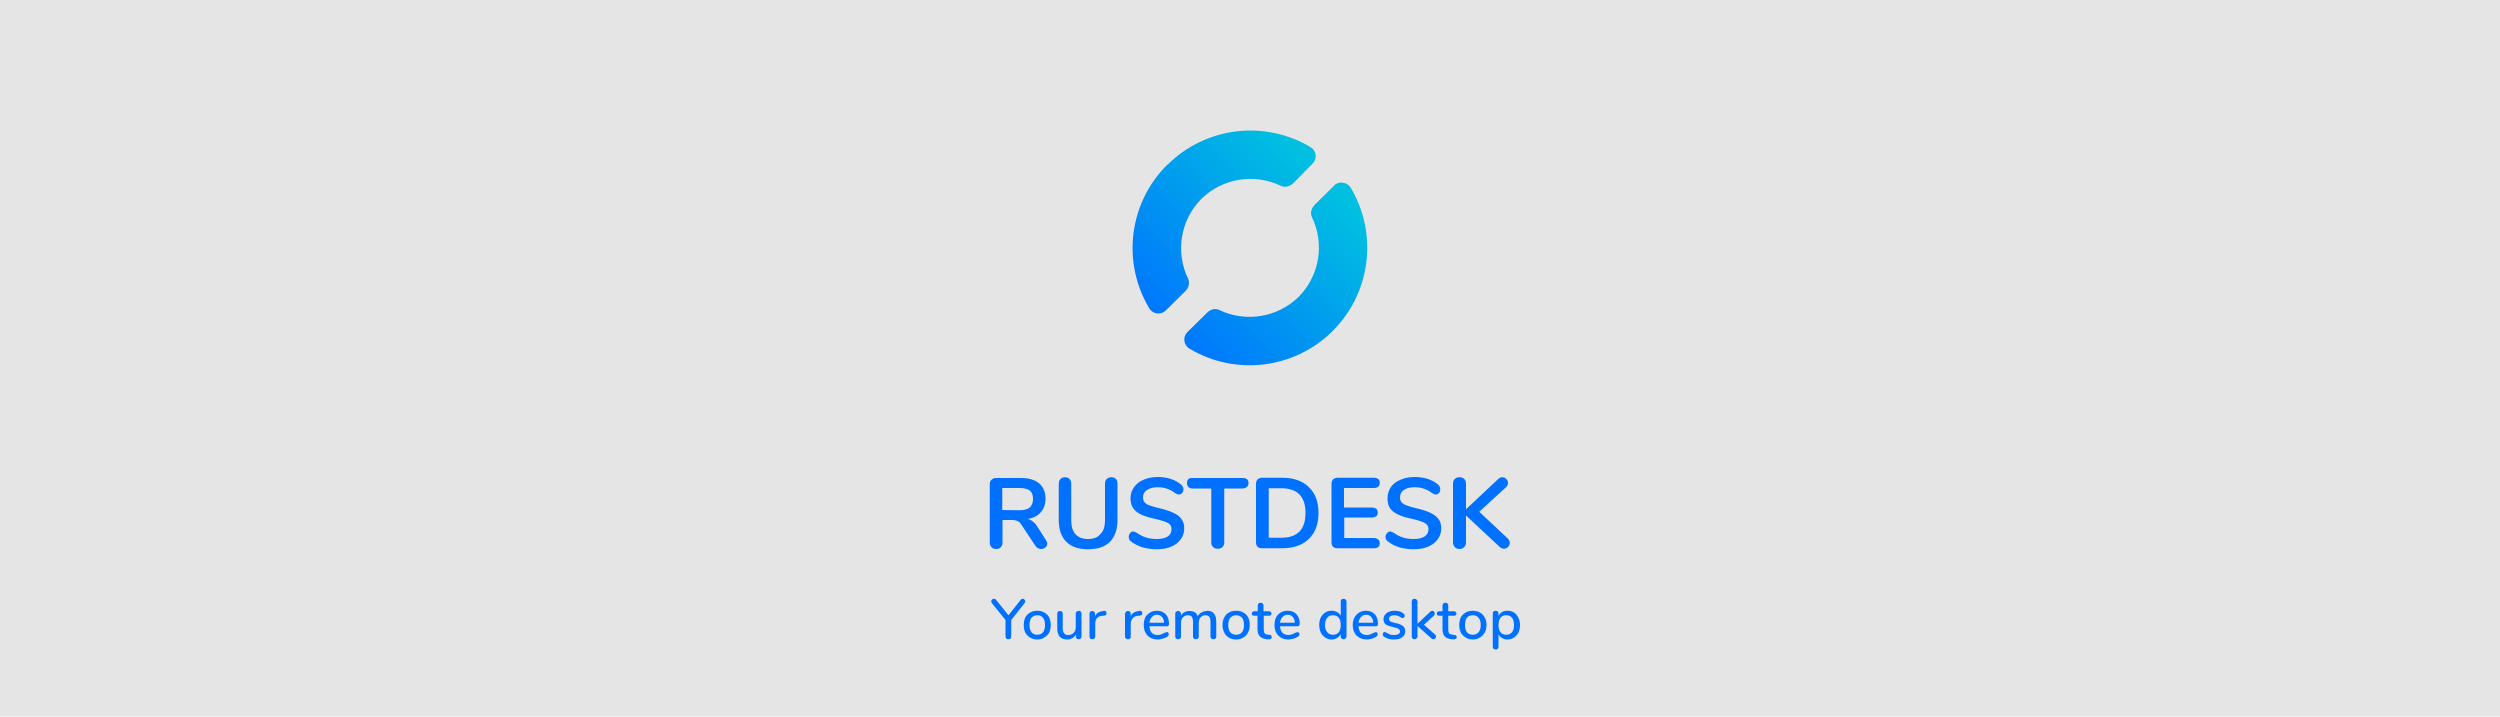
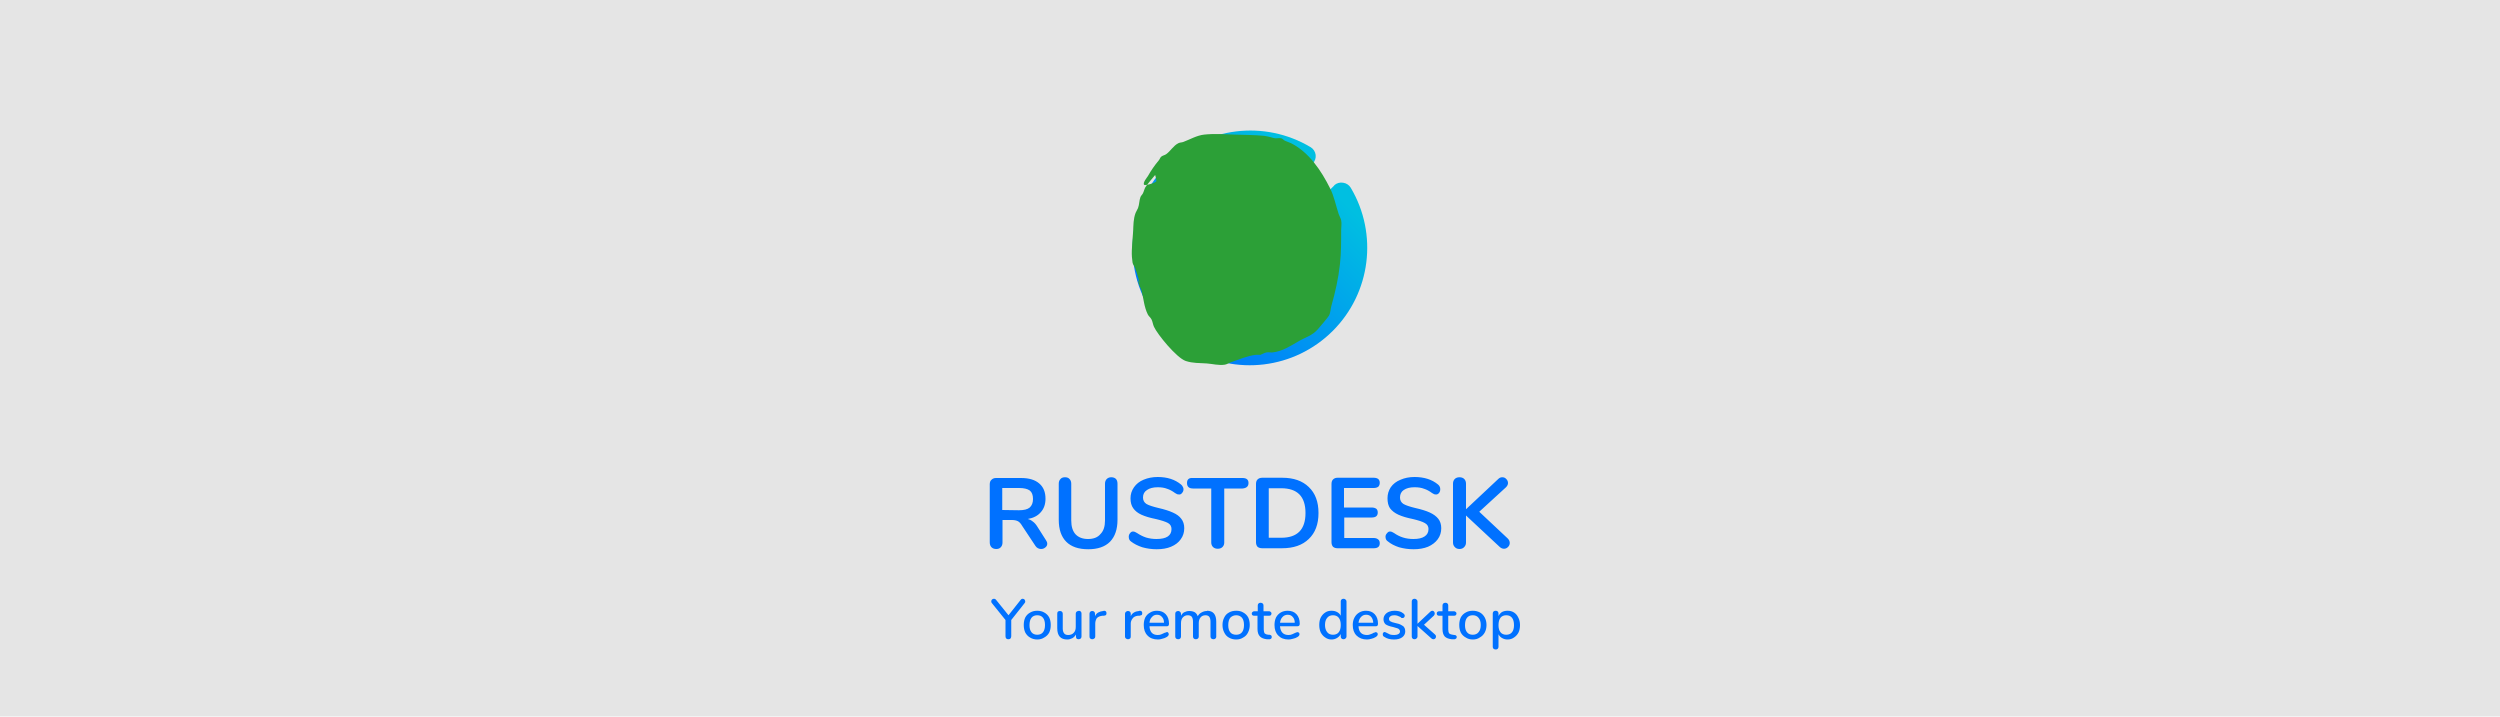
- <svg xmlns="http://www.w3.org/2000/svg" xmlns:xlink="http://www.w3.org/1999/xlink" xml:space="preserve" width="1000" height="286.6" style="clip-rule:evenodd;fill-rule:evenodd;stroke-linejoin:round;stroke-miterlimit:1.414">
-   <path d="M0 0h1000v286.6H0z" style="opacity:1;fill:#e5e5e5;fill-opacity:1;fill-rule:evenodd;stroke:none;stroke-width:.143px;stroke-linecap:butt;stroke-linejoin:miter;stroke-miterlimit:4;stroke-dasharray:none;stroke-dashoffset:0;stroke-opacity:1;marker:none" />
-   <defs>
+ <svg xmlns="http://www.w3.org/2000/svg" xmlns:xlink="http://www.w3.org/1999/xlink" xml:space="preserve" width="1000" height="286.6" style="clip-rule:evenodd;fill-rule:evenodd;stroke-linejoin:round;stroke-miterlimit:1.414" version="1.1" id="svg4">
+   <path d="M0 0h1000v286.6H0z" style="opacity:1;fill:#e5e5e5;fill-opacity:1;fill-rule:evenodd;stroke:none;stroke-width:.143px;stroke-linecap:butt;stroke-linejoin:miter;stroke-miterlimit:4;stroke-dasharray:none;stroke-dashoffset:0;stroke-opacity:1;marker:none" id="path1" />
+   <defs id="defs2">
    <linearGradient xlink:href="#a" id="c" x1=".1" x2=".8" y1=".9" y2=".2" gradientTransform="matrix(94.00173 0 0 93.99768 453 52.2)" gradientUnits="userSpaceOnUse" />
    <linearGradient id="a" x1=".1" x2=".8" y1=".9" y2=".2" gradientTransform="matrix(26.301 0 0 26.331 90.7 911.8)" gradientUnits="userSpaceOnUse">
-       <stop offset="0" stop-color="#004ba6" style="stop-color:#0071ff;stop-opacity:1" />
-       <stop offset="1" stop-color="#00bfe1" style="stop-color:#00bfe1;stop-opacity:1" />
+       <stop offset="0" stop-color="#004ba6" style="stop-color:#0071ff;stop-opacity:1" id="stop1" />
+       <stop offset="1" stop-color="#00bfe1" style="stop-color:#00bfe1;stop-opacity:1" id="stop2" />
    </linearGradient>
    <path id="b" d="M412.8 154.2h247V204h-247z" />
  </defs>
-   <g style="clip-rule:evenodd;fill-rule:evenodd;stroke-linejoin:round;stroke-miterlimit:1.414">
-     <g style="font-size:40px;line-height:1.25;white-space:pre;shape-inside:url(#b);fill:#0071ff" transform="translate(-20 28.7)">
-       <path d="M438.4 187.4q.5.7.5 1.4 0 .9-.8 1.5-.7.6-1.7.6-.6 0-1.2-.3t-1-.9l-5.3-8q-.8-1.4-1.7-1.9-1-.5-2.4-.5H421v9q0 1.2-.7 1.9-.6.7-1.8.7-1.2 0-1.9-.7t-.7-2V165q0-1.2.7-1.8.7-.7 1.8-.7h10q4.8 0 7.3 2.2 2.5 2.1 2.5 6.1 0 3.3-1.9 5.4-1.8 2.1-5.2 2.7 1.2.3 2 1 1 .7 1.8 2zm-10.8-12q3 0 4.3-1.1 1.3-1.2 1.3-3.4 0-2.4-1.3-3.4-1.4-1-4.3-1h-6.7v8.8zm27.7 15.6q-5.8 0-8.8-3-3-3-3-8.8v-14.4q0-1.2.7-1.9.6-.7 1.8-.7 1.2 0 1.8.7.7.7.7 1.9v14.7q0 3.6 1.7 5.5 1.8 1.9 5 1.9 3.4 0 5-2 1.8-1.8 1.8-5.4v-14.7q0-1.2.7-1.9t1.8-.7q1.2 0 1.9.7.6.7.6 1.9v14.4q0 5.7-3 8.8-3 3-8.7 3zm27.4 0q-3 0-5.8-.8-2.7-.9-4.5-2.3-.9-.6-.9-1.9 0-.8.5-1.4.5-.7 1.2-.7t1.6.6q1.8 1.2 3.6 1.8 2 .6 4.2.6 3 0 4.5-1t1.5-3q0-1.6-1.4-2.4-1.5-.8-4.9-1.6-3.5-.7-5.7-1.7t-3.3-2.6q-1.1-1.5-1.1-4 0-2.4 1.4-4.4 1.4-2 3.8-3 2.6-1.1 5.7-1.1 5.7 0 9.3 3 .5.4.7.9.3.4.3 1 0 .9-.6 1.5-.4.6-1.1.6l-.8-.1-.9-.5q-1.6-1.2-3.2-1.7-1.5-.6-3.7-.6-2.7 0-4.3 1.1-1.6 1-1.6 3 0 1.7 1.4 2.6 1.4.8 4.8 1.6 3.5.8 5.7 1.8 2.3 1 3.4 2.5 1.2 1.5 1.2 3.8 0 2.5-1.4 4.4-1.3 1.9-3.9 3-2.4 1-5.7 1zm24.4-.2q-1.2 0-1.9-.7t-.7-1.8v-21.6h-7.3q-2.4 0-2.4-2.2t2.4-2H517q2.4 0 2.4 2t-2.4 2.2h-7.3v21.6q0 1.1-.7 1.8t-1.9.7zm17.8-.2q-1.2 0-1.9-.6-.6-.7-.6-1.8v-23.3q0-1.2.6-1.8.7-.7 1.9-.7h8q6.8 0 10.6 3.7 3.9 3.7 3.9 10.4t-3.9 10.4q-3.8 3.7-10.7 3.7zm7.6-4.2q9.7 0 9.7-9.9t-9.7-9.9h-5v19.8zm22.5 4.2q-1.1 0-1.8-.6-.6-.7-.6-1.8v-23.3q0-1.2.6-1.8.7-.7 1.8-.7h14.5q1.1 0 1.8.5.6.6.6 1.5 0 1-.6 1.6-.7.5-1.8.5h-11.9v7.8h11q1.2 0 1.9.5.6.5.6 1.5t-.6 1.5-1.8.5h-11v8.2h11.8q1.1 0 1.8.6.6.5.6 1.5t-.6 1.5-1.8.5zm30.5.4q-3.1 0-5.9-.8-2.7-.9-4.4-2.3-1-.6-1-1.9 0-.8.6-1.4.5-.7 1.2-.7t1.6.6q1.7 1.2 3.6 1.8 1.9.6 4.2.6 2.9 0 4.4-1 1.6-1 1.6-3 0-1.6-1.5-2.4-1.4-.8-4.8-1.6-3.5-.7-5.7-1.7t-3.4-2.6q-1-1.5-1-4 0-2.4 1.3-4.4 1.4-2 3.9-3 2.5-1.1 5.6-1.1 5.8 0 9.4 3 .5.4.7.9.2.4.2 1 0 .9-.5 1.5t-1.2.6l-.7-.1-.9-.5q-1.6-1.2-3.2-1.7-1.5-.6-3.8-.6-2.7 0-4.3 1.1-1.5 1-1.5 3 0 1.7 1.4 2.6 1.4.8 4.7 1.6 3.6.8 5.8 1.8 2.2 1 3.4 2.5 1.2 1.5 1.2 3.8 0 2.5-1.4 4.4-1.4 1.9-3.9 3-2.5 1-5.7 1zm37.6-4.3q.8.8.8 1.8 0 .9-.7 1.6-.7.7-1.6.7-1 0-1.9-.9l-13.3-12.4v10.8q0 1.1-.7 1.8-.7.8-1.9.8t-1.9-.8q-.7-.7-.7-1.8v-23.5q0-1.2.7-1.9t1.9-.7q1.2 0 1.9.7t.7 1.9V175l12.9-12.1q.7-.7 1.6-.7 1 0 1.6.7.7.7.7 1.6t-.8 1.7l-10.7 9.8z" aria-label="RUSTDESK" style="font-weight:700;font-family:Nunito;-inkscape-font-specification:&quot;Nunito Bold&quot;" />
+   <g style="clip-rule:evenodd;fill-rule:evenodd;stroke-linejoin:round;stroke-miterlimit:1.414" id="g4">
+     <g style="font-size:40px;line-height:1.25;white-space:pre;shape-inside:url(#b);fill:#0071ff" transform="translate(-20 28.7)" id="g2">
+       <path d="M438.4 187.4q.5.7.5 1.4 0 .9-.8 1.5-.7.6-1.7.6-.6 0-1.2-.3t-1-.9l-5.3-8q-.8-1.4-1.7-1.9-1-.5-2.4-.5H421v9q0 1.2-.7 1.9-.6.7-1.8.7-1.2 0-1.9-.7t-.7-2V165q0-1.2.7-1.8.7-.7 1.8-.7h10q4.8 0 7.3 2.2 2.5 2.1 2.5 6.1 0 3.3-1.9 5.4-1.8 2.1-5.2 2.7 1.2.3 2 1 1 .7 1.8 2zm-10.8-12q3 0 4.3-1.1 1.3-1.2 1.3-3.4 0-2.4-1.3-3.4-1.4-1-4.3-1h-6.7v8.8zm27.7 15.6q-5.8 0-8.8-3-3-3-3-8.8v-14.4q0-1.2.7-1.9.6-.7 1.8-.7 1.2 0 1.8.7.7.7.7 1.9v14.7q0 3.6 1.7 5.5 1.8 1.9 5 1.9 3.4 0 5-2 1.8-1.8 1.8-5.4v-14.7q0-1.2.7-1.9t1.8-.7q1.2 0 1.9.7.6.7.6 1.9v14.4q0 5.7-3 8.8-3 3-8.7 3zm27.4 0q-3 0-5.8-.8-2.7-.9-4.5-2.3-.9-.6-.9-1.9 0-.8.5-1.4.5-.7 1.2-.7t1.6.6q1.8 1.2 3.6 1.8 2 .6 4.2.6 3 0 4.5-1t1.5-3q0-1.6-1.4-2.4-1.5-.8-4.9-1.6-3.5-.7-5.7-1.7t-3.3-2.6q-1.1-1.5-1.1-4 0-2.4 1.4-4.4 1.4-2 3.8-3 2.6-1.1 5.7-1.1 5.7 0 9.3 3 .5.4.7.9.3.4.3 1 0 .9-.6 1.5-.4.6-1.1.6l-.8-.1-.9-.5q-1.6-1.2-3.2-1.7-1.5-.6-3.7-.6-2.7 0-4.3 1.1-1.6 1-1.6 3 0 1.7 1.4 2.6 1.4.8 4.8 1.6 3.5.8 5.7 1.8 2.3 1 3.4 2.5 1.2 1.5 1.2 3.8 0 2.5-1.4 4.4-1.3 1.9-3.9 3-2.4 1-5.7 1zm24.4-.2q-1.2 0-1.9-.7t-.7-1.8v-21.6h-7.3q-2.4 0-2.4-2.2t2.4-2H517q2.4 0 2.4 2t-2.4 2.2h-7.3v21.6q0 1.1-.7 1.8t-1.9.7zm17.8-.2q-1.2 0-1.9-.6-.6-.7-.6-1.8v-23.3q0-1.2.6-1.8.7-.7 1.9-.7h8q6.8 0 10.6 3.7 3.9 3.7 3.9 10.4t-3.9 10.4q-3.8 3.7-10.7 3.7zm7.6-4.2q9.7 0 9.7-9.9t-9.7-9.9h-5v19.8zm22.5 4.2q-1.1 0-1.8-.6-.6-.7-.6-1.8v-23.3q0-1.2.6-1.8.7-.7 1.8-.7h14.5q1.1 0 1.8.5.6.6.6 1.5 0 1-.6 1.6-.7.5-1.8.5h-11.9v7.8h11q1.2 0 1.9.5.6.5.6 1.5t-.6 1.5-1.8.5h-11v8.2h11.8q1.1 0 1.8.6.6.5.6 1.5t-.6 1.5-1.8.5zm30.5.4q-3.1 0-5.9-.8-2.7-.9-4.4-2.3-1-.6-1-1.9 0-.8.6-1.4.5-.7 1.2-.7t1.6.6q1.7 1.2 3.6 1.8 1.9.6 4.2.6 2.9 0 4.4-1 1.6-1 1.6-3 0-1.6-1.5-2.4-1.4-.8-4.8-1.6-3.5-.7-5.7-1.7t-3.4-2.6q-1-1.5-1-4 0-2.4 1.3-4.4 1.4-2 3.9-3 2.5-1.1 5.6-1.1 5.8 0 9.4 3 .5.4.7.9.2.4.2 1 0 .9-.5 1.5t-1.2.6l-.7-.1-.9-.5q-1.6-1.2-3.2-1.7-1.5-.6-3.8-.6-2.7 0-4.3 1.1-1.5 1-1.5 3 0 1.7 1.4 2.6 1.4.8 4.7 1.6 3.6.8 5.8 1.8 2.2 1 3.4 2.5 1.2 1.5 1.2 3.8 0 2.5-1.4 4.4-1.4 1.9-3.9 3-2.5 1-5.7 1zm37.6-4.3q.8.8.8 1.8 0 .9-.7 1.6-.7.7-1.6.7-1 0-1.9-.9l-13.3-12.4v10.8q0 1.1-.7 1.8-.7.8-1.9.8t-1.9-.8q-.7-.7-.7-1.8v-23.5q0-1.2.7-1.9t1.9-.7q1.2 0 1.9.7t.7 1.9V175l12.9-12.1q.7-.7 1.6-.7 1 0 1.6.7.7.7.7 1.6t-.8 1.7l-10.7 9.8z" aria-label="RUSTDESK" style="font-weight:700;font-family:Nunito;-inkscape-font-specification:&quot;Nunito Bold&quot;" id="path2" />
    </g>
-     <g style="font-size:22.667px;line-height:1.25;fill:#0071ff">
-       <path d="M390.8 212.4q.3-.4.7-.4.5 0 .8.3.3.4.3.8t-.3.7l-5.3 6.7v6.5q0 .6-.4 1-.3.2-.8.2t-.8-.3q-.3-.3-.3-.9v-6.5l-5.4-6.7q-.3-.3-.3-.7 0-.5.3-.8.4-.3.8-.3.5 0 .8.4l5 6.2zm6.6 15.9q-1.6 0-2.9-.8-1.2-.7-1.9-2-.6-1.3-.6-3t.6-3q.7-1.3 2-2 1.2-.7 2.8-.7t2.8.7q1.3.7 2 2 .6 1.3.6 3t-.6 3q-.7 1.3-2 2-1.2.8-2.8.8zm0-1.9q1.5 0 2.3-1 .8-1 .8-2.9t-.8-2.9q-.8-1-2.3-1t-2.3 1q-.8 1-.8 3 0 1.8.8 2.8.8 1 2.3 1zm16.5-9.6q.6 0 .9.3.3.3.3.8v9.2q0 .5-.3.8-.4.3-.9.3t-.8-.3q-.2-.3-.2-.7v-.9q-.6 1-1.5 1.5-1 .5-2 .5-4 0-4-4.5V218q0-.5.2-.8.3-.3.9-.3.5 0 .8.3.3.3.3.8v5.9q0 1.3.6 2 .5.6 1.6.6 1.4 0 2.2-.9.8-.8.8-2.3V218q0-.5.3-.8.3-.3.8-.3zm10.2 0q1 0 1 1 0 .4-.2.7-.2.2-.9.3h-.6q-1.5.2-2.2 1-.6 1-.6 2.1v5.2q0 .6-.4.8-.3.3-.8.3t-.8-.3q-.3-.2-.3-.8V218q0-.5.3-.8.3-.3.8-.3t.8.3q.3.3.3.8v1q.4-1 1.3-1.5t2-.6zm14.3 0q1 0 1 1 0 .4-.2.7l-.9.3h-.7q-1.4.2-2 1-.8 1-.8 2.1v5.2q0 .6-.3.8-.3.3-.8.3t-.8-.3q-.4-.2-.4-.8V218q0-.5.4-.8.3-.3.8-.3t.8.3q.3.3.3.8v1q.4-1 1.3-1.5.8-.5 2-.6zm10.9 8.5q.3 0 .5.3.2.2.2.6 0 .6-.8 1.1-.8.5-1.8.7-.9.3-1.7.3-2.7 0-4.2-1.6-1.5-1.5-1.5-4.2 0-1.7.6-3 .7-1.3 2-2 1.1-.7 2.7-.7 2.2 0 3.5 1.4 1.3 1.4 1.3 3.8 0 1-.8 1h-7q.2 3.5 3.3 3.5.9 0 1.5-.3l1.3-.6.4-.1.5-.2zm-4-6.9q-1.3 0-2 .9-.9.8-1 2.3h5.8q0-1.5-.8-2.3-.7-.9-2-.9zm20-1.6q3.7 0 3.7 4.4v6q0 .4-.3.7-.3.3-.8.3t-.9-.3q-.3-.3-.3-.8v-5.9q0-1.3-.5-2-.5-.6-1.5-.6-1.3 0-2 .9-.7.8-.7 2.3v5.3q0 .5-.3.8-.4.3-.9.3t-.8-.3q-.3-.3-.3-.8v-5.9q0-1.3-.5-2-.5-.6-1.6-.6-1.2 0-2 .9-.7.8-.7 2.3v5.3q0 .5-.3.8-.3.3-.8.3t-.9-.3q-.3-.3-.3-.8V218q0-.5.3-.8.4-.3.9-.3.4 0 .7.3.4.3.4.8v.8q.5-1 1.3-1.4 1-.5 2-.5 1.3 0 2.2.5.8.5 1.2 1.6.5-1 1.5-1.5 1-.6 2.2-.6zm11.7 11.5q-1.7 0-3-.8-1.2-.7-1.8-2-.7-1.3-.7-3t.7-3q.6-1.3 1.9-2 1.2-.7 2.9-.7t2.8.7q1.3.7 2 2 .6 1.3.6 3t-.7 3q-.6 1.3-1.9 2-1.2.8-2.8.8zm0-1.9q1.5 0 2.3-1 .8-1 .8-2.9t-.8-2.9q-.9-1-2.3-1t-2.4 1q-.8 1-.8 3 0 1.8.8 2.8.8 1 2.4 1zm13.3 0q.5.1.7.3.2.2.2.6 0 .5-.3.7-.4.3-1 .2h-.7q-1.8-.2-2.7-1.1-1-1-1-3v-5.3h-1.3q-1 0-1-.9 0-.4.3-.6.3-.3.7-.3h1.4v-2.3q0-.5.3-.8.3-.3.8-.3t.9.3q.3.3.3.8v2.3h2.2q.5 0 .7.3.3.2.3.6 0 .4-.3.7-.2.2-.7.2H488v5.5q0 1 .4 1.6.5.4 1.4.5zm11.2-1q.4 0 .6.2.2.2.2.6 0 .6-.8 1.1-.8.5-1.8.7-1 .3-1.8.3-2.6 0-4.1-1.6-1.5-1.5-1.5-4.2 0-1.7.6-3 .7-1.3 1.9-2t2.8-.7q2.2 0 3.5 1.4 1.3 1.4 1.3 3.8 0 1-.9 1h-7q.3 3.5 3.4 3.5.9 0 1.5-.3l1.3-.6.3-.1.5-.2zm-3.9-7q-1.3 0-2.1.9-.8.8-1 2.3h5.9q0-1.5-.8-2.3-.7-.9-2-.9zm22.3-6.4q.5 0 .8.3.4.3.4.8v14q0 .5-.4.8-.3.3-.8.3t-.8-.3q-.3-.3-.3-.8v-1q-.5 1-1.5 1.6-1 .6-2.2.6-1.4 0-2.5-.8-1.1-.7-1.8-2-.6-1.3-.6-3 0-1.8.6-3 .7-1.3 1.8-2 1-.7 2.5-.7 1.3 0 2.2.5 1 .5 1.5 1.5V213q0-.4.3-.7.3-.3.8-.3zm-4.2 14.4q1.5 0 2.3-1 .8-1 .8-2.9t-.8-2.9q-.8-1-2.3-1t-2.3 1q-.9 1-.9 2.9 0 1.8.9 2.9.8 1 2.3 1zm17.2-1q.3 0 .5.2t.2.6q0 .6-.8 1.1-.8.5-1.7.7-1 .3-1.8.3-2.6 0-4.2-1.6-1.5-1.5-1.5-4.2 0-1.7.7-3t1.9-2q1.2-.7 2.7-.7 2.2 0 3.5 1.4 1.3 1.4 1.3 3.8 0 1-.8 1h-7q.2 3.5 3.4 3.5.8 0 1.4-.3.7-.2 1.3-.6l.4-.1.5-.2zm-4-7q-1.2 0-2 .9-.8.8-1 2.3h5.9q-.1-1.5-.8-2.3-.7-.9-2-.9zm11.2 9.9q-2.3 0-3.8-1-.4-.2-.6-.5l-.1-.6q0-.4.2-.6.2-.3.5-.3t1 .4l1.2.6q.7.2 1.7.2t1.7-.4q.6-.4.6-1 0-.5-.3-.8-.2-.3-.8-.5l-1.7-.5q-2-.4-3-1.1-.8-.8-.8-2 0-1 .6-1.8t1.6-1.2q1-.4 2.2-.4 1 0 1.8.2.9.2 1.5.7.8.5.8 1.1 0 .4-.3.7-.2.2-.5.2h-.4q-.2 0-.5-.4l-1.2-.5q-.5-.2-1.3-.2-1 0-1.5.4-.6.4-.6 1 0 .7.5 1 .6.4 2 .7 1.6.3 2.4.8.9.4 1.2 1 .4.6.4 1.5 0 1.5-1.2 2.4-1.2.9-3.3.9zm16.4-2q.4.3.4.8t-.3.8q-.3.3-.7.3-.5 0-.8-.3l-5.6-5v4.2q0 .5-.4.8-.3.3-.8.3t-.8-.3q-.3-.3-.3-.8v-14q0-.5.3-.8.3-.3.8-.3t.8.3q.4.3.4.8v8.9l5.1-4.8q.4-.4.8-.4t.7.3q.3.4.3.8t-.3.8l-4 3.7zm7.7.2q.5 0 .7.2.3.2.3.6 0 .5-.4.7-.3.3-1 .2h-.6q-1.9-.2-2.8-1.1-.9-1-.9-3v-5.3h-1.3q-1 0-1-.9 0-.4.2-.6.3-.3.8-.3h1.3v-2.3q0-.5.3-.8.3-.3.9-.3.5 0 .8.3.3.3.3.8v2.3h2.3q.4 0 .7.3.3.2.3.6 0 .4-.3.7-.3.2-.7.2h-2.3v5.5q0 1 .4 1.6.5.4 1.4.5zm7.4 1.8q-1.6 0-2.8-.8-1.3-.7-2-2-.6-1.3-.6-3t.6-3q.7-1.3 2-2 1.2-.7 2.8-.7t2.9.7q1.2.7 1.9 2t.7 3q0 1.7-.7 3t-2 2q-1.1.8-2.8.8zm0-1.9q1.5 0 2.3-1 .9-1 .9-2.9t-.9-2.9q-.8-1-2.3-1t-2.3 1q-.8 1-.8 3 0 1.8.8 2.8.8 1 2.3 1zm14-9.6q1.4 0 2.5.7t1.7 2q.7 1.3.7 3 0 1.8-.6 3t-1.8 2q-1.1.8-2.6.8-1.2 0-2.2-.6-.9-.5-1.4-1.5v5q0 .5-.3.8-.3.3-.8.3t-.9-.3q-.3-.3-.3-.8v-13.3q0-.5.3-.8.3-.3.9-.3.5 0 .8.3.3.3.3.8v1q.5-1 1.4-1.6 1-.5 2.2-.5zm-.6 9.6q1.5 0 2.3-1 .8-1 .8-2.8 0-2-.8-3t-2.3-1q-1.5 0-2.3 1-.8 1-.8 3 0 1.8.8 2.8.8 1 2.3 1z" aria-label="Your remote desktop" style="font-weight:600;font-family:Nunito;-inkscape-font-specification:&quot;Nunito Semi-Bold&quot;" transform="translate(17.5 27.5)" />
+     <g style="font-size:22.667px;line-height:1.25;fill:#0071ff" id="g3">
+       <path d="M390.8 212.4q.3-.4.7-.4.5 0 .8.3.3.4.3.8t-.3.7l-5.3 6.7v6.5q0 .6-.4 1-.3.2-.8.2t-.8-.3q-.3-.3-.3-.9v-6.5l-5.4-6.7q-.3-.3-.3-.7 0-.5.3-.8.4-.3.8-.3.5 0 .8.4l5 6.2zm6.6 15.9q-1.6 0-2.9-.8-1.2-.7-1.9-2-.6-1.3-.6-3t.6-3q.7-1.3 2-2 1.2-.7 2.8-.7t2.8.7q1.3.7 2 2 .6 1.3.6 3t-.6 3q-.7 1.3-2 2-1.2.8-2.8.8zm0-1.9q1.5 0 2.3-1 .8-1 .8-2.9t-.8-2.9q-.8-1-2.3-1t-2.3 1q-.8 1-.8 3 0 1.8.8 2.8.8 1 2.3 1zm16.5-9.6q.6 0 .9.3.3.3.3.8v9.2q0 .5-.3.8-.4.3-.9.3t-.8-.3q-.2-.3-.2-.7v-.9q-.6 1-1.5 1.5-1 .5-2 .5-4 0-4-4.5V218q0-.5.2-.8.3-.3.9-.3.5 0 .8.3.3.3.3.8v5.9q0 1.3.6 2 .5.6 1.6.6 1.4 0 2.2-.9.8-.8.8-2.3V218q0-.5.3-.8.3-.3.8-.3zm10.2 0q1 0 1 1 0 .4-.2.7-.2.2-.9.3h-.6q-1.5.2-2.2 1-.6 1-.6 2.1v5.2q0 .6-.4.8-.3.3-.8.3t-.8-.3q-.3-.2-.3-.8V218q0-.5.3-.8.3-.3.8-.3t.8.3q.3.3.3.8v1q.4-1 1.3-1.5t2-.6zm14.3 0q1 0 1 1 0 .4-.2.7l-.9.3h-.7q-1.4.2-2 1-.8 1-.8 2.1v5.2q0 .6-.3.8-.3.3-.8.3t-.8-.3q-.4-.2-.4-.8V218q0-.5.4-.8.3-.3.8-.3t.8.3q.3.3.3.8v1q.4-1 1.3-1.5.8-.5 2-.6zm10.9 8.5q.3 0 .5.3.2.2.2.6 0 .6-.8 1.1-.8.5-1.8.7-.9.3-1.7.3-2.7 0-4.2-1.6-1.5-1.5-1.5-4.2 0-1.7.6-3 .7-1.3 2-2 1.1-.7 2.7-.7 2.2 0 3.5 1.4 1.3 1.4 1.3 3.8 0 1-.8 1h-7q.2 3.5 3.3 3.5.9 0 1.5-.3l1.3-.6.4-.1.5-.2zm-4-6.9q-1.3 0-2 .9-.9.8-1 2.3h5.8q0-1.5-.8-2.3-.7-.9-2-.9zm20-1.6q3.7 0 3.7 4.4v6q0 .4-.3.7-.3.3-.8.3t-.9-.3q-.3-.3-.3-.8v-5.9q0-1.3-.5-2-.5-.6-1.5-.6-1.3 0-2 .9-.7.8-.7 2.3v5.3q0 .5-.3.8-.4.3-.9.3t-.8-.3q-.3-.3-.3-.8v-5.9q0-1.3-.5-2-.5-.6-1.6-.6-1.2 0-2 .9-.7.8-.7 2.3v5.3q0 .5-.3.8-.3.3-.8.3t-.9-.3q-.3-.3-.3-.8V218q0-.5.3-.8.4-.3.9-.3.4 0 .7.3.4.3.4.8v.8q.5-1 1.3-1.4 1-.5 2-.5 1.3 0 2.2.5.8.5 1.2 1.6.5-1 1.5-1.5 1-.6 2.2-.6zm11.7 11.5q-1.7 0-3-.8-1.2-.7-1.8-2-.7-1.3-.7-3t.7-3q.6-1.3 1.9-2 1.2-.7 2.9-.7t2.8.7q1.3.7 2 2 .6 1.3.6 3t-.7 3q-.6 1.3-1.9 2-1.2.8-2.8.8zm0-1.9q1.5 0 2.3-1 .8-1 .8-2.9t-.8-2.9q-.9-1-2.3-1t-2.4 1q-.8 1-.8 3 0 1.8.8 2.8.8 1 2.4 1zm13.3 0q.5.1.7.3.2.2.2.6 0 .5-.3.7-.4.3-1 .2h-.7q-1.8-.2-2.7-1.1-1-1-1-3v-5.3h-1.3q-1 0-1-.9 0-.4.3-.6.3-.3.7-.3h1.4v-2.3q0-.5.3-.8.3-.3.8-.3t.9.3q.3.3.3.8v2.3h2.2q.5 0 .7.3.3.2.3.6 0 .4-.3.7-.2.2-.7.2H488v5.5q0 1 .4 1.6.5.4 1.4.5zm11.2-1q.4 0 .6.2.2.2.2.6 0 .6-.8 1.1-.8.5-1.8.7-1 .3-1.8.3-2.6 0-4.1-1.6-1.5-1.5-1.5-4.2 0-1.7.6-3 .7-1.3 1.9-2t2.8-.7q2.2 0 3.5 1.4 1.3 1.4 1.3 3.8 0 1-.9 1h-7q.3 3.5 3.4 3.5.9 0 1.5-.3l1.3-.6.3-.1.5-.2zm-3.9-7q-1.3 0-2.1.9-.8.8-1 2.3h5.9q0-1.5-.8-2.3-.7-.9-2-.9zm22.3-6.4q.5 0 .8.3.4.3.4.8v14q0 .5-.4.8-.3.3-.8.3t-.8-.3q-.3-.3-.3-.8v-1q-.5 1-1.5 1.6-1 .6-2.2.6-1.4 0-2.5-.8-1.1-.7-1.8-2-.6-1.3-.6-3 0-1.8.6-3 .7-1.3 1.8-2 1-.7 2.5-.7 1.3 0 2.2.5 1 .5 1.5 1.5V213q0-.4.3-.7.3-.3.8-.3zm-4.2 14.4q1.5 0 2.3-1 .8-1 .8-2.9t-.8-2.9q-.8-1-2.3-1t-2.3 1q-.9 1-.9 2.9 0 1.8.9 2.9.8 1 2.3 1zm17.2-1q.3 0 .5.2t.2.6q0 .6-.8 1.1-.8.5-1.7.7-1 .3-1.8.3-2.6 0-4.2-1.6-1.5-1.5-1.5-4.2 0-1.7.7-3t1.9-2q1.2-.7 2.7-.7 2.2 0 3.5 1.4 1.3 1.4 1.3 3.8 0 1-.8 1h-7q.2 3.5 3.4 3.5.8 0 1.4-.3.7-.2 1.3-.6l.4-.1.5-.2zm-4-7q-1.2 0-2 .9-.8.8-1 2.3h5.9q-.1-1.5-.8-2.3-.7-.9-2-.9zm11.2 9.9q-2.3 0-3.8-1-.4-.2-.6-.5l-.1-.6q0-.4.2-.6.2-.3.5-.3t1 .4l1.2.6q.7.2 1.7.2t1.7-.4q.6-.4.6-1 0-.5-.3-.8-.2-.3-.8-.5l-1.7-.5q-2-.4-3-1.1-.8-.8-.8-2 0-1 .6-1.8t1.6-1.2q1-.4 2.2-.4 1 0 1.8.2.9.2 1.5.7.8.5.8 1.1 0 .4-.3.7-.2.2-.5.2h-.4q-.2 0-.5-.4l-1.2-.5q-.5-.2-1.3-.2-1 0-1.5.4-.6.4-.6 1 0 .7.5 1 .6.4 2 .7 1.6.3 2.4.8.9.4 1.2 1 .4.6.4 1.5 0 1.5-1.2 2.4-1.2.9-3.3.9zm16.4-2q.4.3.4.8t-.3.8q-.3.3-.7.3-.5 0-.8-.3l-5.6-5v4.2q0 .5-.4.8-.3.3-.8.3t-.8-.3q-.3-.3-.3-.8v-14q0-.5.3-.8.3-.3.8-.3t.8.3q.4.3.4.8v8.9l5.1-4.8q.4-.4.8-.4t.7.3q.3.4.3.8t-.3.8l-4 3.7zm7.7.2q.5 0 .7.2.3.2.3.6 0 .5-.4.7-.3.3-1 .2h-.6q-1.9-.2-2.8-1.1-.9-1-.9-3v-5.3h-1.3q-1 0-1-.9 0-.4.2-.6.3-.3.8-.3h1.3v-2.3q0-.5.3-.8.3-.3.9-.3.5 0 .8.3.3.3.3.8v2.3h2.3q.4 0 .7.3.3.2.3.6 0 .4-.3.7-.3.2-.7.2h-2.3v5.5q0 1 .4 1.6.5.4 1.4.5zm7.4 1.8q-1.6 0-2.8-.8-1.3-.7-2-2-.6-1.3-.6-3t.6-3q.7-1.3 2-2 1.2-.7 2.8-.7t2.9.7q1.2.7 1.9 2t.7 3q0 1.7-.7 3t-2 2q-1.1.8-2.8.8zm0-1.9q1.5 0 2.3-1 .9-1 .9-2.9t-.9-2.9q-.8-1-2.3-1t-2.3 1q-.8 1-.8 3 0 1.8.8 2.8.8 1 2.3 1zm14-9.6q1.4 0 2.5.7t1.7 2q.7 1.3.7 3 0 1.8-.6 3t-1.8 2q-1.1.8-2.6.8-1.2 0-2.2-.6-.9-.5-1.4-1.5v5q0 .5-.3.8-.3.3-.8.3t-.9-.3q-.3-.3-.3-.8v-13.3q0-.5.3-.8.3-.3.9-.3.5 0 .8.3.3.3.3.8v1q.5-1 1.4-1.6 1-.5 2.2-.5zm-.6 9.6q1.5 0 2.3-1 .8-1 .8-2.8 0-2-.8-3t-2.3-1q-1.5 0-2.3 1-.8 1-.8 3 0 1.8.8 2.8.8 1 2.3 1z" aria-label="Your remote desktop" style="font-weight:600;font-family:Nunito;-inkscape-font-specification:&quot;Nunito Semi-Bold&quot;" transform="translate(17.5 27.5)" id="path3" />
    </g>
  </g>
-   <path fill="url(#b)" d="m533.7 74.2-7.7 7.6c-1.4 1.3-2 3.2-1.3 4.9a28 28 0 0 1-5.2 32 28.1 28.1 0 0 1-32 5.2c-1.7-.7-3.5 0-4.7 1.2l-7.9 7.8a4.2 4.2 0 0 0 .8 6.5 47 47 0 0 0 64.6-64.3 4.2 4.2 0 0 0-3-2 4.2 4.2 0 0 0-3.6 1zM467 65.8a46.9 46.9 0 0 0-7.3 57.5 4.2 4.2 0 0 0 6.6.9l7.7-7.6c1.4-1.3 2-3.2 1.3-5a28 28 0 0 1 5.2-32 28.1 28.1 0 0 1 32-5.2c1.6.7 3.5.1 4.7-1l7.9-8a4.2 4.2 0 0 0-.8-6.5 47 47 0 0 0-57.4 7.1z" style="isolation:isolate;fill:url(#c);stroke-width:.988" />
+   <path fill="url(#b)" d="m533.7 74.2-7.7 7.6c-1.4 1.3-2 3.2-1.3 4.9a28 28 0 0 1-5.2 32 28.1 28.1 0 0 1-32 5.2c-1.7-.7-3.5 0-4.7 1.2l-7.9 7.8a4.2 4.2 0 0 0 .8 6.5 47 47 0 0 0 64.6-64.3 4.2 4.2 0 0 0-3-2 4.2 4.2 0 0 0-3.6 1zM467 65.8a46.9 46.9 0 0 0-7.3 57.5 4.2 4.2 0 0 0 6.6.9l7.7-7.6c1.4-1.3 2-3.2 1.3-5a28 28 0 0 1 5.2-32 28.1 28.1 0 0 1 32-5.2c1.6.7 3.5.1 4.7-1l7.9-8a4.2 4.2 0 0 0-.8-6.5 47 47 0 0 0-57.4 7.1z" style="isolation:isolate;fill:url(#c);stroke-width:.988" id="path4" />
+   <path style="fill:#2ca037;fill-opacity:1" d="m 462.066,69.995 c -0.257,0.308 -3.42,4.002 -3.916,4.895 -0.427,0.768 -0.586,1.662 -0.979,2.447 -0.263,0.526 -0.772,0.918 -0.979,1.468 -0.556,1.482 -0.423,2.924 -0.979,4.405 -0.256,0.683 -0.723,1.275 -0.979,1.958 -0.91,2.426 -0.853,4.815 -0.979,7.342 -0.12,2.395 -0.714,7.354 -0.489,10.279 0.335,4.359 0.547,1.779 1.958,6.363 2.892,9.399 -1.305,-1.956 0.979,4.895 0.278,0.834 0.766,1.595 0.979,2.447 0.777,3.108 0.973,6.352 2.447,9.3 0.365,0.73 1.104,1.228 1.468,1.958 0.461,0.923 0.552,1.997 0.979,2.937 1.398,3.077 9.074,12.488 12.726,13.705 2.802,0.934 5.434,0.786 8.321,0.979 2.41,0.161 4.891,0.898 7.342,0.489 0.867,-0.144 1.614,-0.701 2.447,-0.979 3.185,-1.062 6.439,-2.518 9.79,-2.937 0.648,-0.081 1.305,0 1.958,0 0.816,-0.326 1.586,-0.807 2.447,-0.979 0.8,-0.16 1.637,0.09 2.447,0 3.837,-0.426 7.079,-2.538 10.279,-4.405 3.026,-1.765 5.522,-2.255 7.832,-4.895 0.614,-0.701 4.037,-4.74 4.405,-5.384 0.668,-1.168 0.609,-2.622 0.979,-3.916 1.588,-5.557 2.79,-10.919 3.426,-16.642 0.508,-4.572 0.489,-9.074 0.489,-13.705 0,-1.305 0.283,-2.642 0,-3.916 -0.191,-0.858 -0.701,-1.614 -0.979,-2.447 -1.12,-3.36 -1.825,-7.076 -3.426,-10.279 -3.508,-7.017 -8.424,-14.491 -15.663,-18.111 -0.786,-0.393 -1.661,-0.586 -2.447,-0.979 -0.526,-0.263 -0.898,-0.836 -1.468,-0.979 -0.791,-0.198 -1.637,0.09 -2.447,0 -0.669,-0.074 -1.305,-0.326 -1.958,-0.489 -0.816,-0.163 -1.62,-0.407 -2.447,-0.489 -3.9,-0.39 -7.831,-0.344 -11.747,-0.489 -3.898,-0.144 -8.35,-0.432 -12.237,0 -2.925,0.325 -5.636,1.93 -8.321,2.937 -0.63,0.236 -1.356,0.189 -1.958,0.489 -2.064,1.032 -3.089,3.115 -4.895,4.405 -0.594,0.424 -1.397,0.512 -1.958,0.979 -0.452,0.377 -0.602,1.017 -0.979,1.468 -1.76,2.112 -3.033,3.962 -4.405,6.363 -0.168,0.294 -2.19,2.705 -1.468,3.426 0.463,0.463 4.895,-0.86 4.895,-1.468 0,-0.832 -0.326,-1.632 -0.489,-2.447 z" id="path5" />
</svg>
